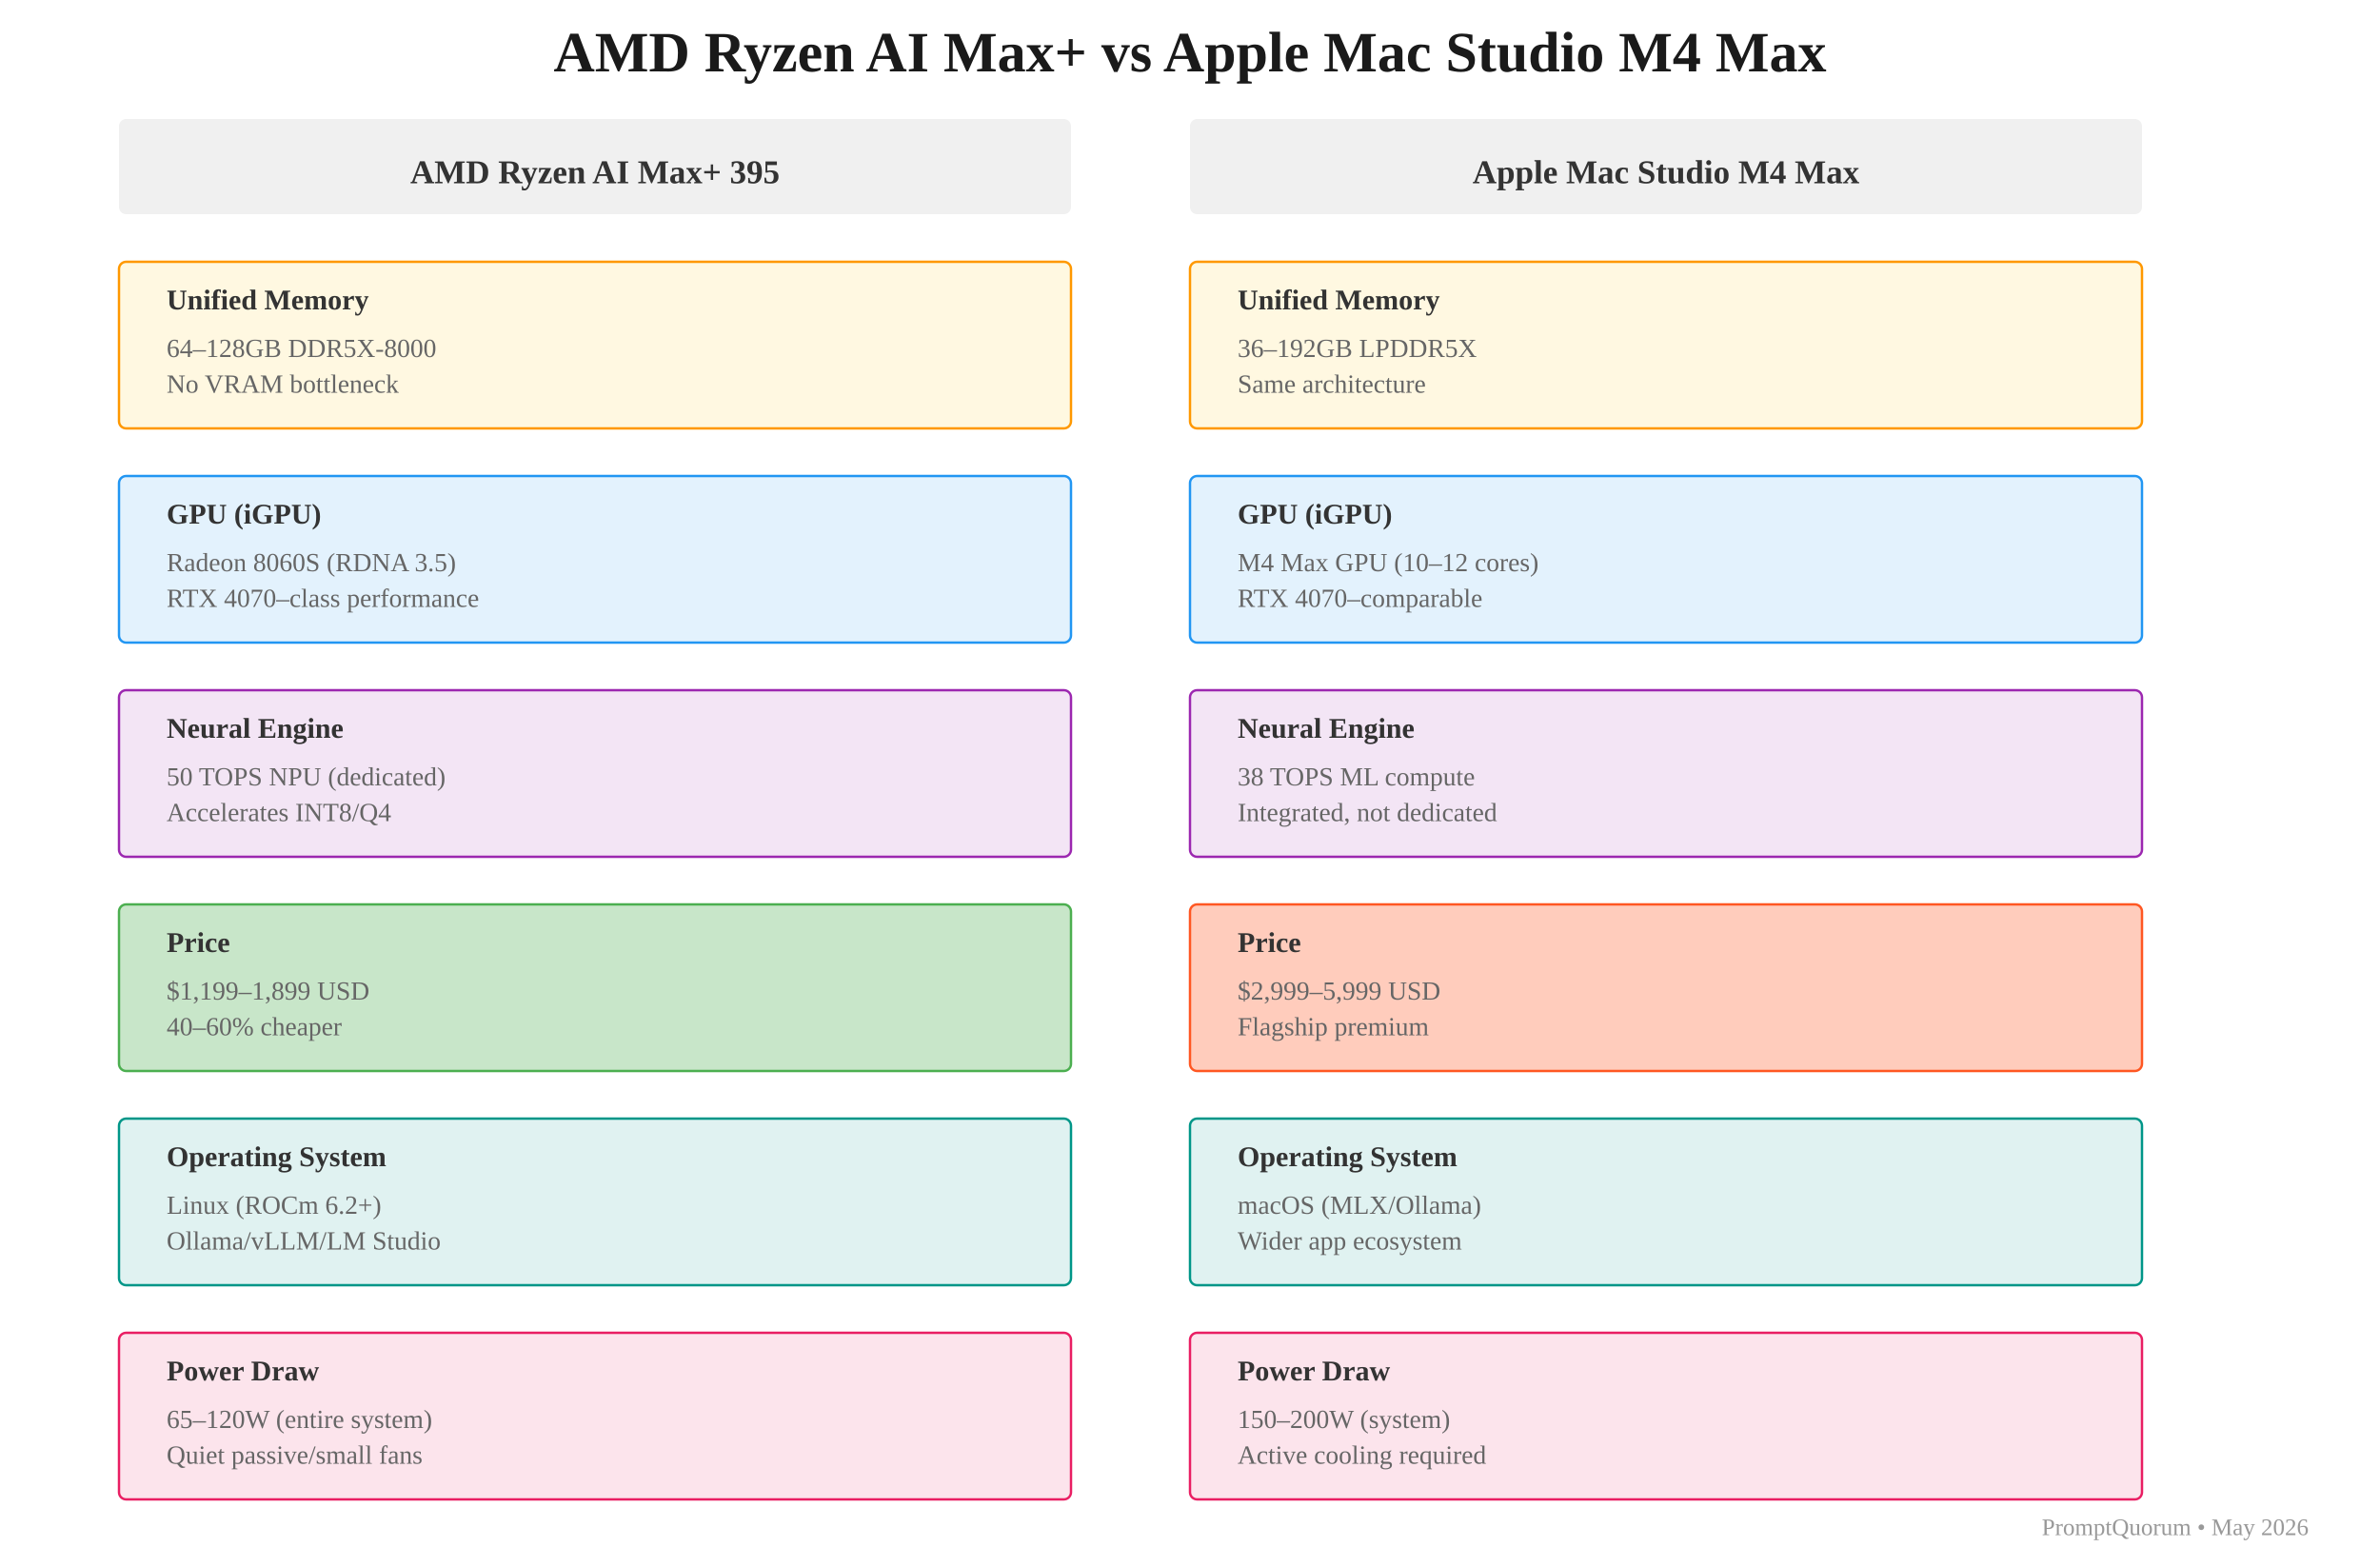
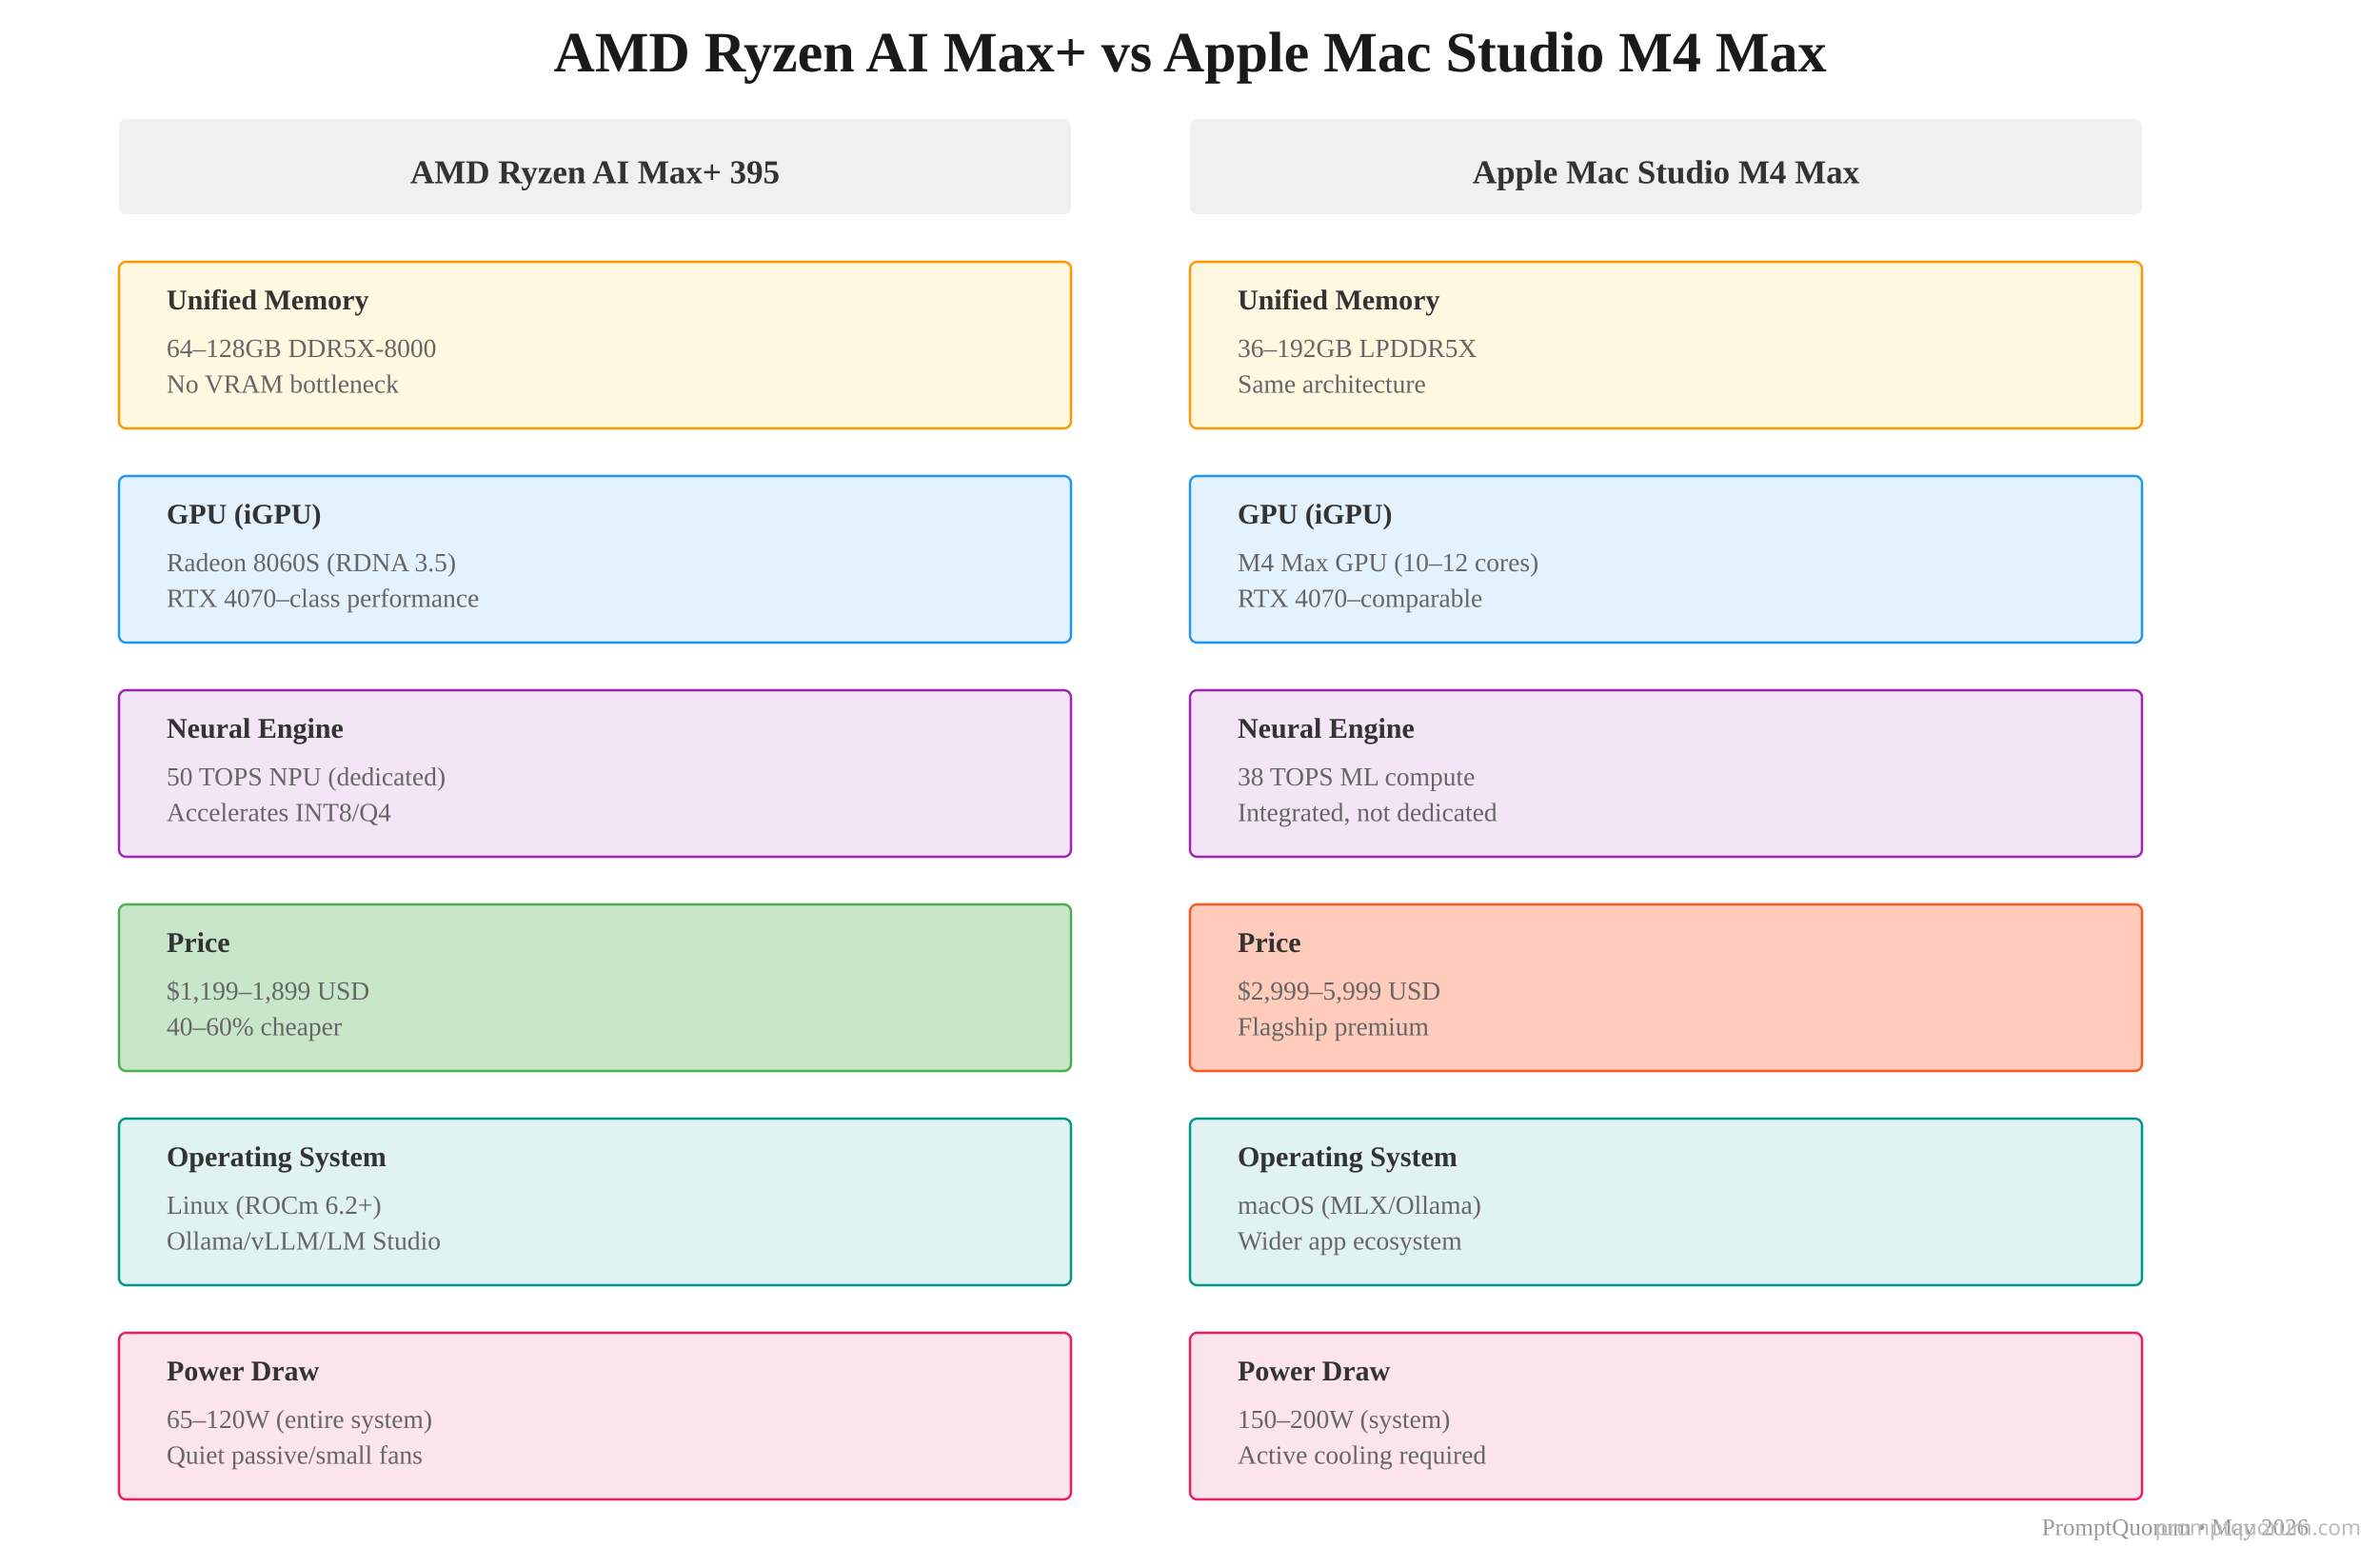
<svg xmlns="http://www.w3.org/2000/svg" viewBox="0 0 1000 650">
  <text x="500" y="30" font-size="24" font-weight="bold" text-anchor="middle" fill="#1a1a1a">AMD Ryzen AI Max+ vs Apple Mac Studio M4 Max</text>
  <rect x="50" y="50" width="400" height="40" fill="#f0f0f0" rx="3" />
  <text x="250" y="77" font-size="14" font-weight="bold" text-anchor="middle" fill="#333">AMD Ryzen AI Max+ 395</text>
  <rect x="500" y="50" width="400" height="40" fill="#f0f0f0" rx="3" />
  <text x="700" y="77" font-size="14" font-weight="bold" text-anchor="middle" fill="#333">Apple Mac Studio M4 Max</text>
  <rect x="50" y="110" width="400" height="70" fill="#fff8e1" stroke="#FF9800" stroke-width="1" rx="3" />
  <text x="70" y="130" font-size="12" font-weight="bold" fill="#333">Unified Memory</text>
  <text x="70" y="150" font-size="11" fill="#666">64–128GB DDR5X-8000</text>
  <text x="70" y="165" font-size="11" fill="#666">No VRAM bottleneck</text>
  <rect x="500" y="110" width="400" height="70" fill="#fff8e1" stroke="#FF9800" stroke-width="1" rx="3" />
  <text x="520" y="130" font-size="12" font-weight="bold" fill="#333">Unified Memory</text>
  <text x="520" y="150" font-size="11" fill="#666">36–192GB LPDDR5X</text>
  <text x="520" y="165" font-size="11" fill="#666">Same architecture</text>
  <rect x="50" y="200" width="400" height="70" fill="#e3f2fd" stroke="#2196F3" stroke-width="1" rx="3" />
  <text x="70" y="220" font-size="12" font-weight="bold" fill="#333">GPU (iGPU)</text>
  <text x="70" y="240" font-size="11" fill="#666">Radeon 8060S (RDNA 3.5)</text>
  <text x="70" y="255" font-size="11" fill="#666">RTX 4070–class performance</text>
  <rect x="500" y="200" width="400" height="70" fill="#e3f2fd" stroke="#2196F3" stroke-width="1" rx="3" />
  <text x="520" y="220" font-size="12" font-weight="bold" fill="#333">GPU (iGPU)</text>
  <text x="520" y="240" font-size="11" fill="#666">M4 Max GPU (10–12 cores)</text>
  <text x="520" y="255" font-size="11" fill="#666">RTX 4070–comparable</text>
  <rect x="50" y="290" width="400" height="70" fill="#f3e5f5" stroke="#9C27B0" stroke-width="1" rx="3" />
  <text x="70" y="310" font-size="12" font-weight="bold" fill="#333">Neural Engine</text>
  <text x="70" y="330" font-size="11" fill="#666">50 TOPS NPU (dedicated)</text>
  <text x="70" y="345" font-size="11" fill="#666">Accelerates INT8/Q4</text>
  <rect x="500" y="290" width="400" height="70" fill="#f3e5f5" stroke="#9C27B0" stroke-width="1" rx="3" />
  <text x="520" y="310" font-size="12" font-weight="bold" fill="#333">Neural Engine</text>
  <text x="520" y="330" font-size="11" fill="#666">38 TOPS ML compute</text>
  <text x="520" y="345" font-size="11" fill="#666">Integrated, not dedicated</text>
  <rect x="50" y="380" width="400" height="70" fill="#c8e6c9" stroke="#4CAF50" stroke-width="1" rx="3" />
  <text x="70" y="400" font-size="12" font-weight="bold" fill="#333">Price</text>
  <text x="70" y="420" font-size="11" fill="#666">$1,199–1,899 USD</text>
  <text x="70" y="435" font-size="11" fill="#666">40–60% cheaper</text>
  <rect x="500" y="380" width="400" height="70" fill="#ffccbc" stroke="#FF5722" stroke-width="1" rx="3" />
  <text x="520" y="400" font-size="12" font-weight="bold" fill="#333">Price</text>
  <text x="520" y="420" font-size="11" fill="#666">$2,999–5,999 USD</text>
  <text x="520" y="435" font-size="11" fill="#666">Flagship premium</text>
  <rect x="50" y="470" width="400" height="70" fill="#e0f2f1" stroke="#009688" stroke-width="1" rx="3" />
  <text x="70" y="490" font-size="12" font-weight="bold" fill="#333">Operating System</text>
  <text x="70" y="510" font-size="11" fill="#666">Linux (ROCm 6.2+)</text>
  <text x="70" y="525" font-size="11" fill="#666">Ollama/vLLM/LM Studio</text>
  <rect x="500" y="470" width="400" height="70" fill="#e0f2f1" stroke="#009688" stroke-width="1" rx="3" />
  <text x="520" y="490" font-size="12" font-weight="bold" fill="#333">Operating System</text>
  <text x="520" y="510" font-size="11" fill="#666">macOS (MLX/Ollama)</text>
  <text x="520" y="525" font-size="11" fill="#666">Wider app ecosystem</text>
  <rect x="50" y="560" width="400" height="70" fill="#fce4ec" stroke="#E91E63" stroke-width="1" rx="3" />
  <text x="70" y="580" font-size="12" font-weight="bold" fill="#333">Power Draw</text>
  <text x="70" y="600" font-size="11" fill="#666">65–120W (entire system)</text>
  <text x="70" y="615" font-size="11" fill="#666">Quiet passive/small fans</text>
  <rect x="500" y="560" width="400" height="70" fill="#fce4ec" stroke="#E91E63" stroke-width="1" rx="3" />
  <text x="520" y="580" font-size="12" font-weight="bold" fill="#333">Power Draw</text>
  <text x="520" y="600" font-size="11" fill="#666">150–200W (system)</text>
  <text x="520" y="615" font-size="11" fill="#666">Active cooling required</text>
  <text x="970" y="645" font-size="10" fill="#999" text-anchor="end">PromptQuorum • May 2026</text>
+   <text x="992" y="645" font-family="system-ui,sans-serif" font-size="9" fill="#BBBBBB" text-anchor="end">promptquorum.com</text>
</svg>
